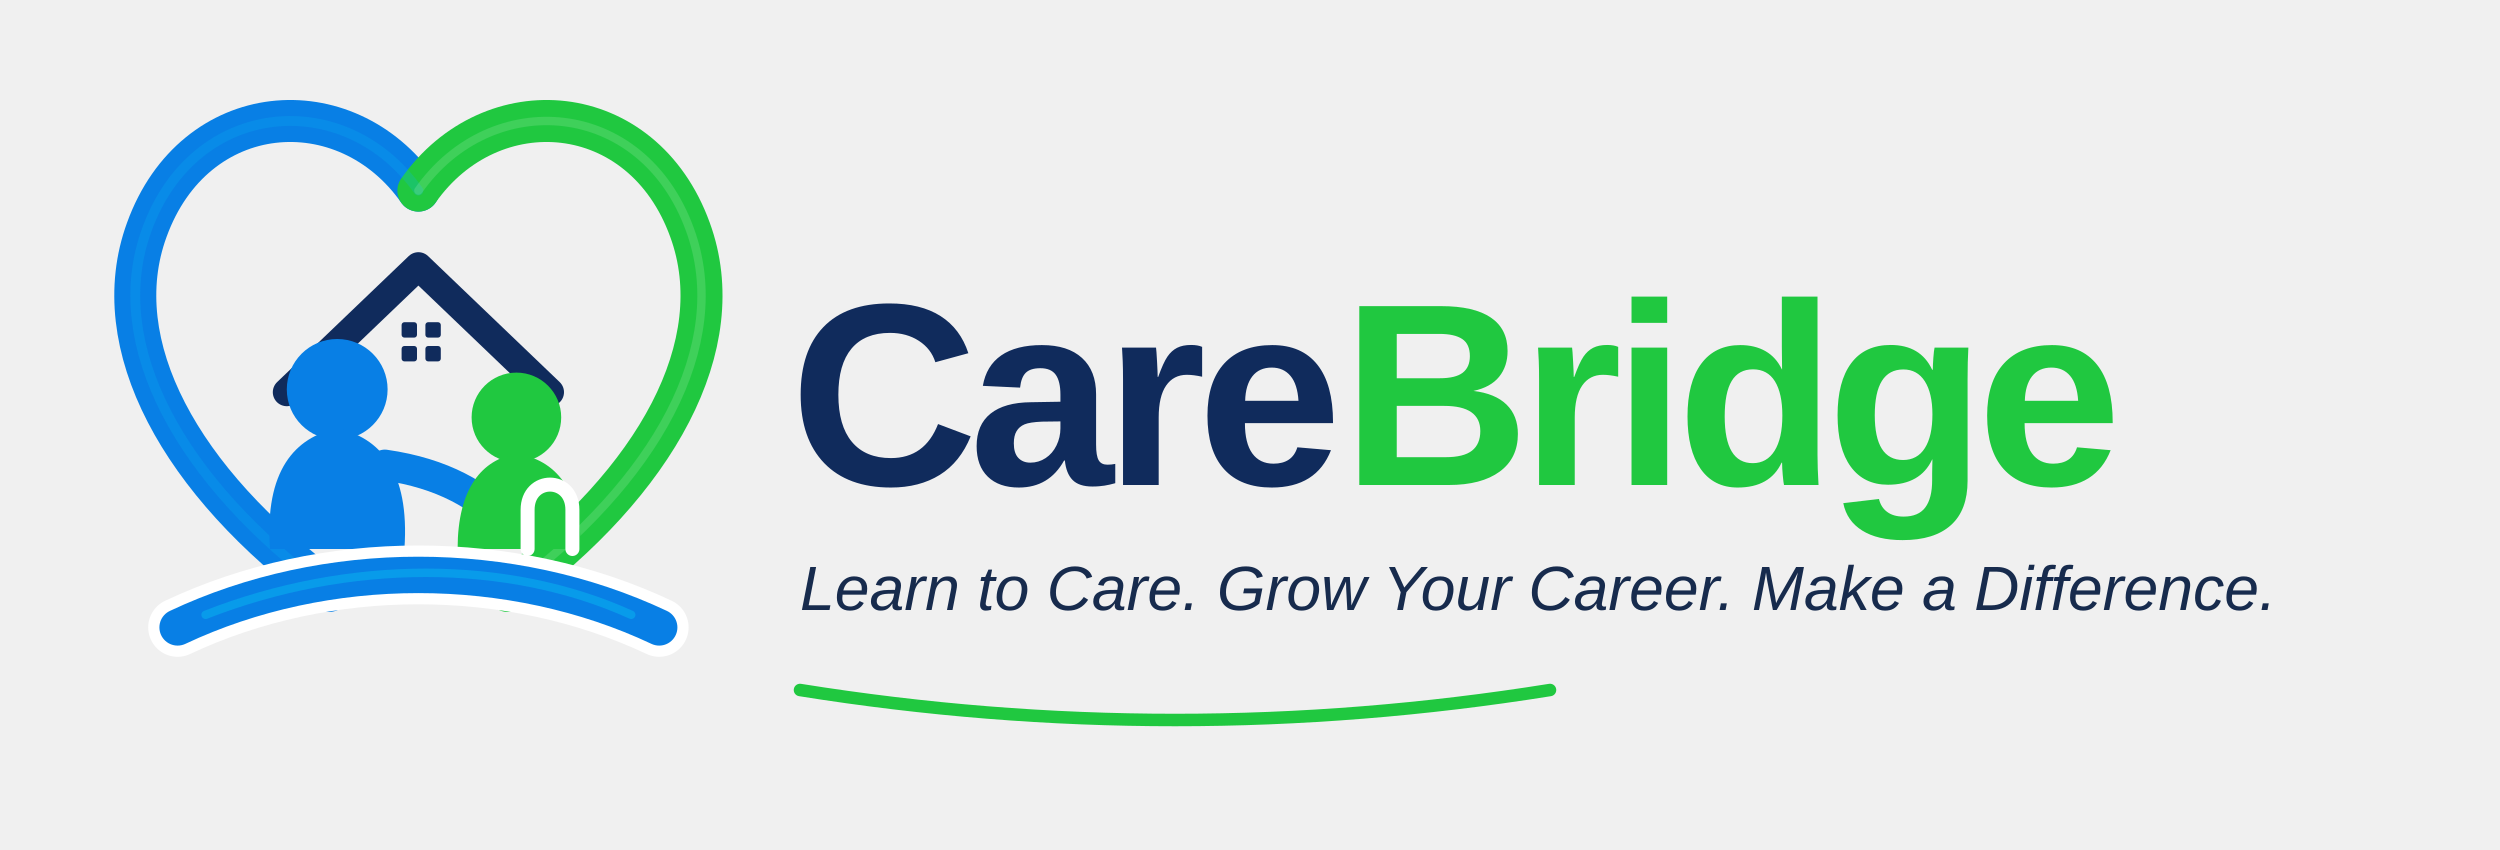
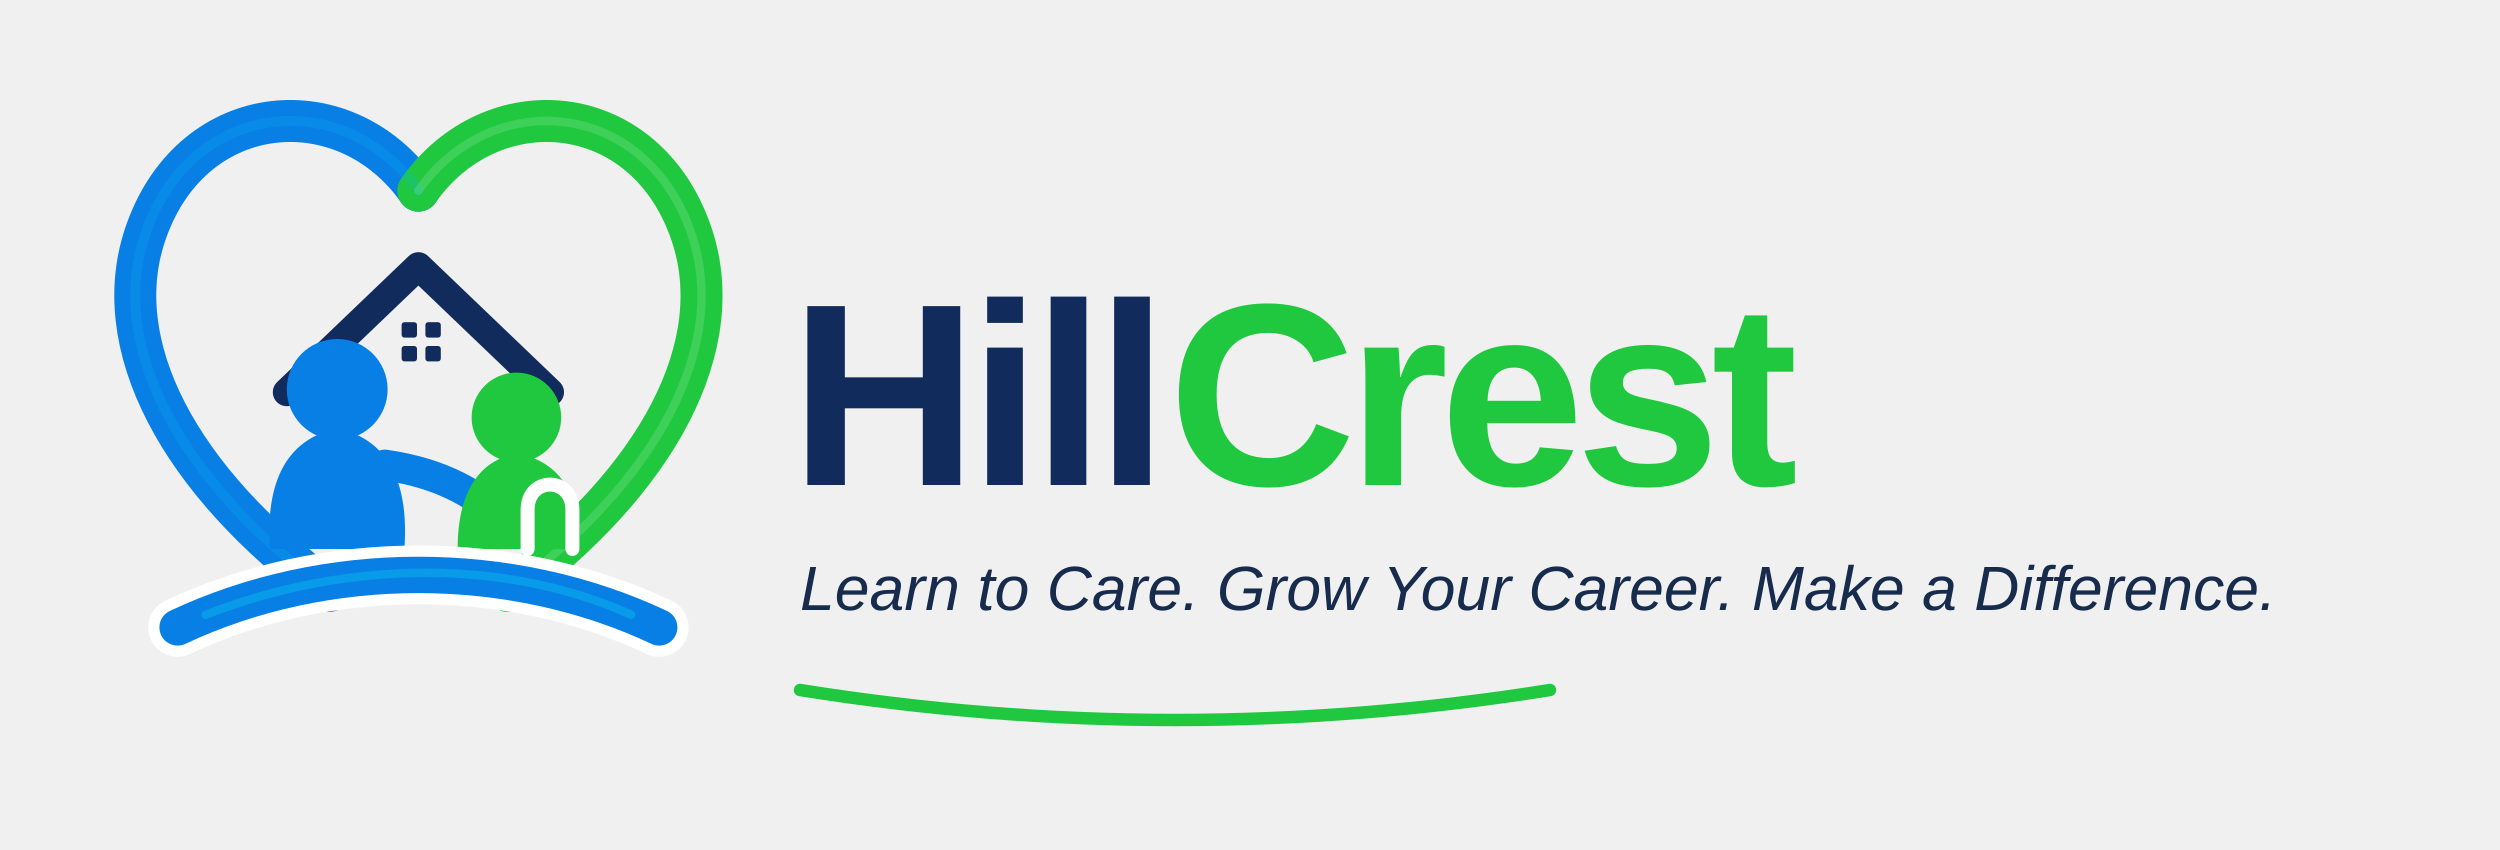
- <svg xmlns="http://www.w3.org/2000/svg" viewBox="0 0 1000 340" width="1000" height="340" fill="none" role="img" aria-label="CareBridge">
+ <svg xmlns="http://www.w3.org/2000/svg" viewBox="0 0 1000 340" width="1000" height="340" fill="none" role="img" aria-label="HillCrest">
  <g transform="translate(24 18) scale(0.56)">
    <g stroke-linecap="round" stroke-linejoin="round">
      <path d="M256 104C204 30 96 38 62 132C32 214 86 312 192 390" stroke="#087FE5" stroke-width="30" />
      <path d="M256 104C308 30 416 38 450 132C480 214 426 312 320 390" stroke="#20C840" stroke-width="30" />
      <path d="M256 104C204 30 96 38 62 132C32 214 86 312 192 390" stroke="#08B7F0" stroke-width="7" opacity="0.22" />
      <path d="M256 104C308 30 416 38 450 132C480 214 426 312 320 390" stroke="#FFFFFF" stroke-width="6" opacity="0.14" />
      <path d="M162 248L256 158L350 248" stroke="#102B5C" stroke-width="20" />
      <g fill="#102B5C">
        <rect x="244" y="198" width="11" height="11" rx="2" />
        <rect x="261" y="198" width="11" height="11" rx="2" />
        <rect x="244" y="215" width="11" height="11" rx="2" />
        <rect x="261" y="215" width="11" height="11" rx="2" />
      </g>
      <circle cx="198" cy="246" r="36" fill="#087FE5" />
      <path d="M150 360C146 304 168 280 198 274C228 280 250 304 246 360Z" fill="#087FE5" />
      <path d="M232 300C274 306 300 322 320 342" stroke="#087FE5" stroke-width="22" />
      <circle cx="326" cy="266" r="32" fill="#20C840" />
      <path d="M284 360C284 316 302 296 326 292C354 296 372 318 372 360Z" fill="#20C840" />
      <path d="M334 360V332C334 320 342 314 350 314C358 314 366 320 366 332V360" stroke="#FFFFFF" stroke-width="10" />
      <path d="M84 416C190 366 322 366 428 416" stroke="#FFFFFF" stroke-width="42" />
      <path d="M84 416C190 366 322 366 428 416" stroke="#087FE5" stroke-width="26" />
      <path d="M104 407C206 367 320 367 408 407" stroke="#08B7F0" stroke-width="6" opacity="0.5" />
    </g>
  </g>
-   <text x="316" y="194" font-family="Arial, Helvetica, sans-serif" font-size="104" font-weight="700" letter-spacing="-3.5" fill="#102B5C">Care<tspan fill="#20C840">Bridge</tspan>
+   <text x="316" y="194" font-family="Arial, Helvetica, sans-serif" font-size="104" font-weight="700" letter-spacing="-3.5" fill="#102B5C">Hill<tspan fill="#20C840">Crest</tspan>
  </text>
  <text x="320" y="244" font-family="Arial, Helvetica, sans-serif" font-size="25" font-style="italic" fill="#172B4D">Learn to Care. Grow Your Career. Make a Difference.</text>
  <path d="M320 276Q470 300 620 276" stroke="#20C840" stroke-width="5" fill="none" stroke-linecap="round" />
</svg>
